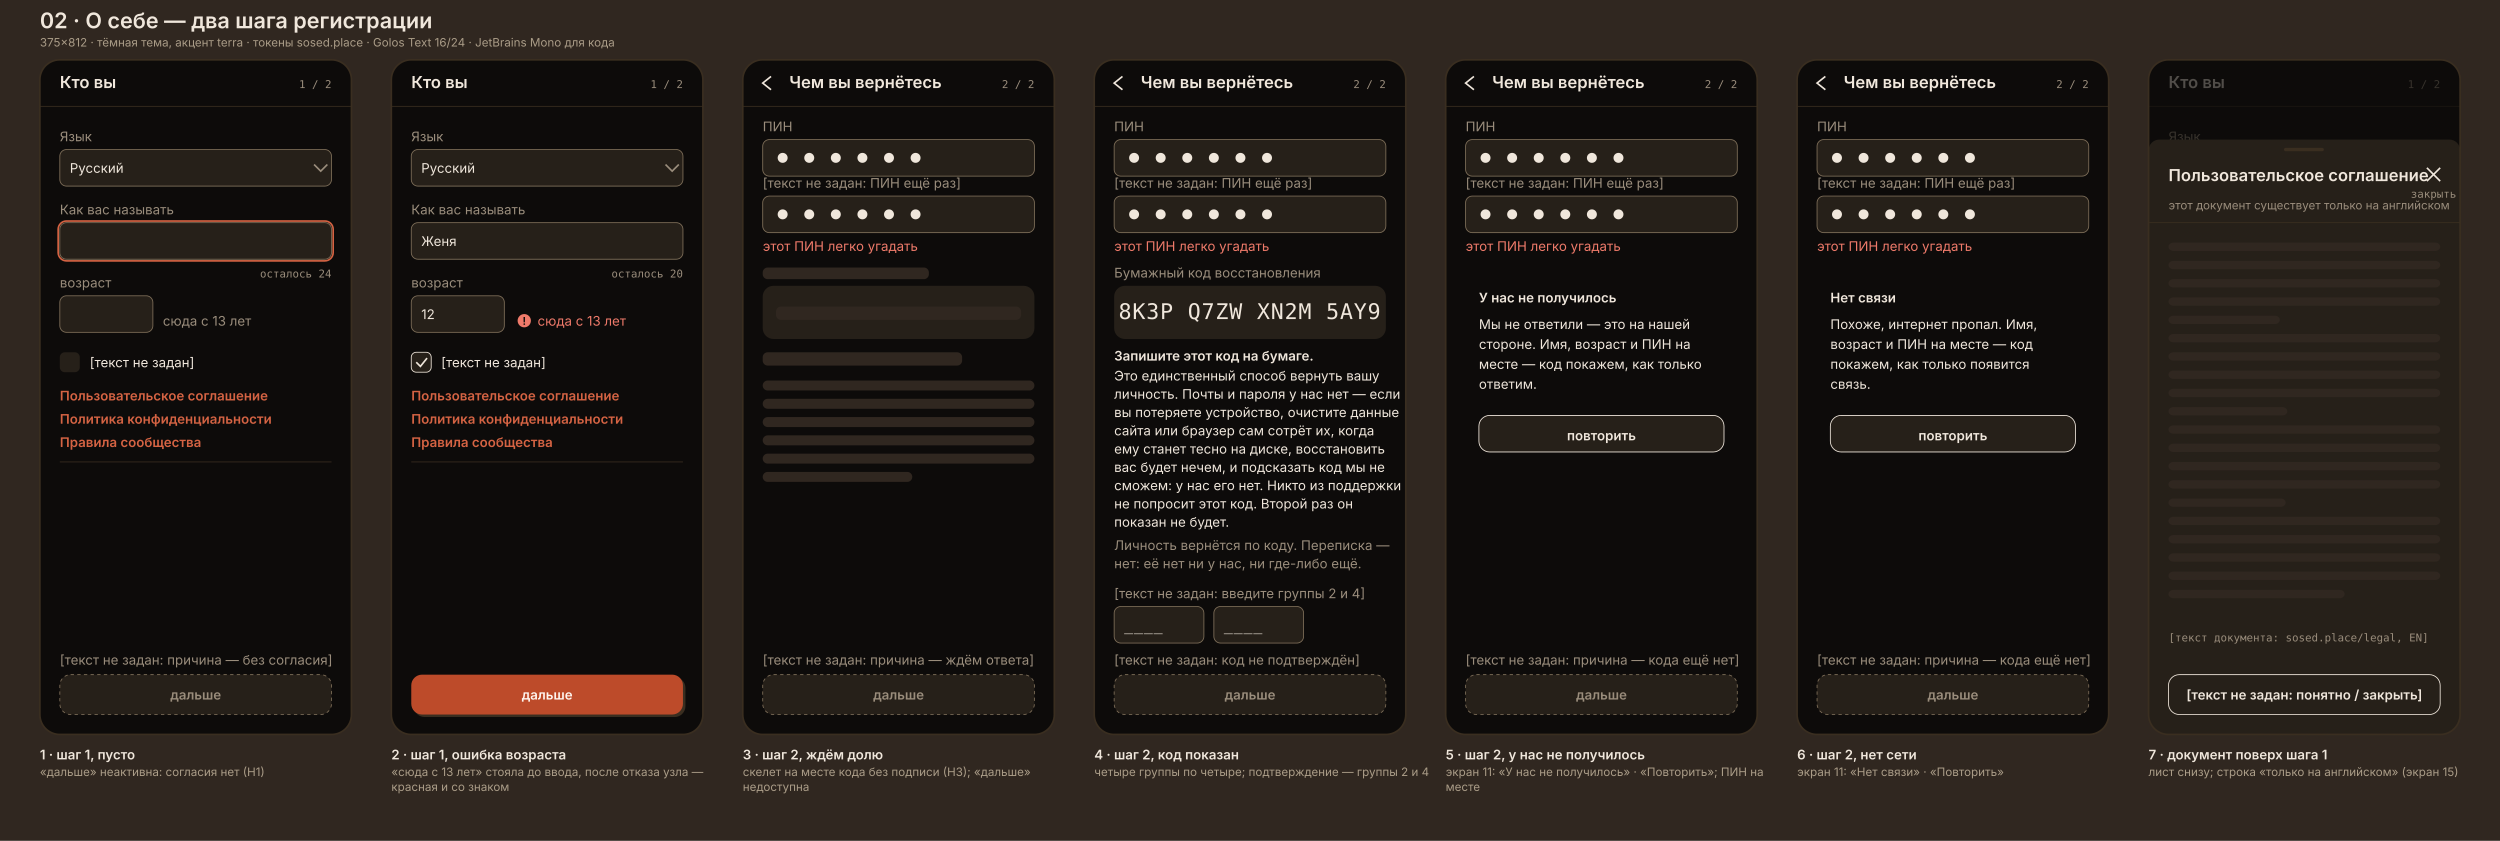
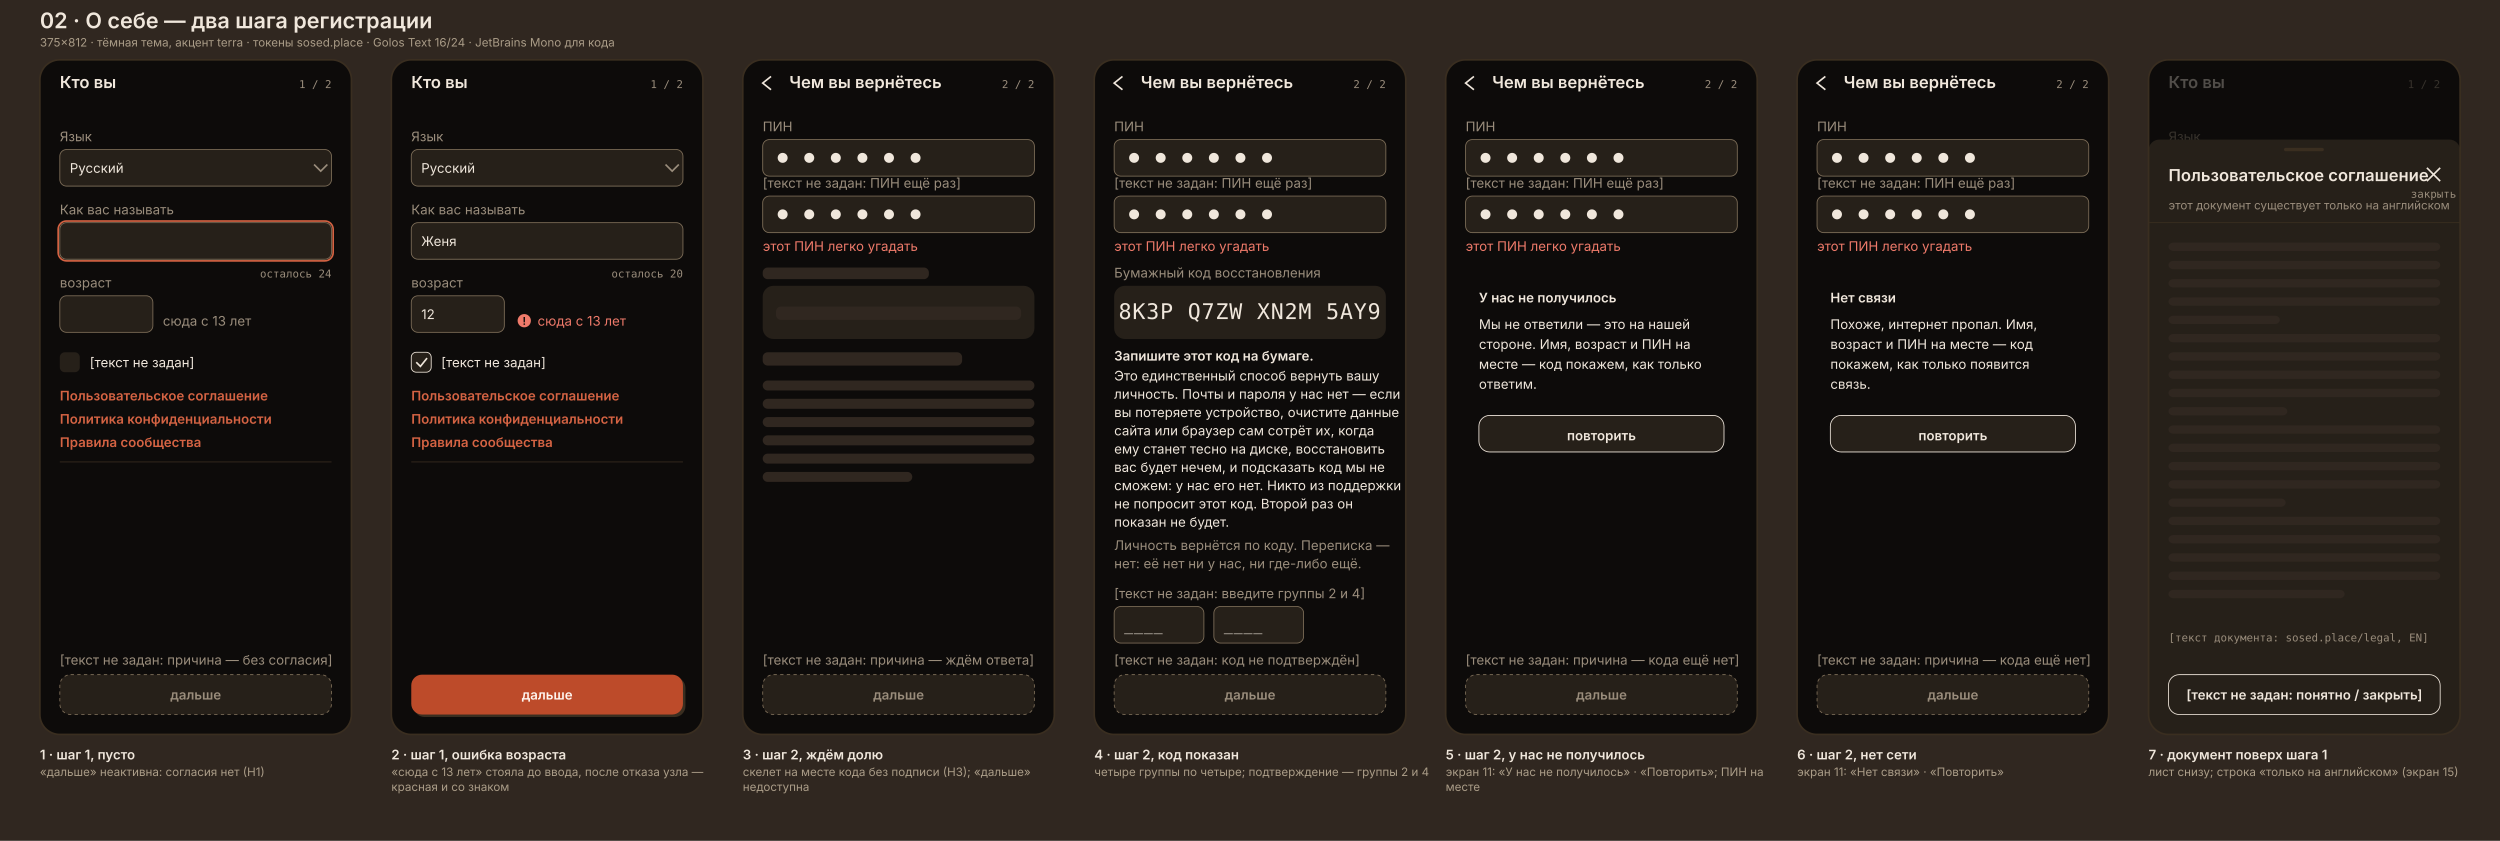
<svg xmlns="http://www.w3.org/2000/svg" width="3009" height="1012" viewBox="0 0 3009 1012">
  <style>
    @font-face { font-family: "Golos Text"; font-weight: 400 600;
      src: url(/fonts/q5uCsoe9Lv5t7Meb31EcExN8hA.woff2) format("woff2"); }
    @font-face { font-family: "JetBrains Mono"; font-weight: 400;
      src: url(/fonts/tDbv2o-flEEny0FZhsfKu5WU4zr3E_BX0PnT8RD8yKwBNntkaToggR7BYRbKPxDcwg.woff2) format("woff2"); }
    text { font-family: "Golos Text", Inter, system-ui, sans-serif; }
    .t    { font-size: 16px; font-weight: 400; fill: #f0e7dc; }
    .tb   { font-size: 16px; font-weight: 600; fill: #f0e7dc; }
    .h    { font-size: 20px; font-weight: 600; fill: #f0e7dc; }
    .m    { font-size: 16px; font-weight: 400; fill: #9a8d7c; }
    .mb   { font-size: 16px; font-weight: 600; fill: #9a8d7c; }
    .err  { font-size: 16px; font-weight: 400; fill: #ef7a6a; }
    .acc  { font-size: 16px; font-weight: 600; fill: #d56343; }
    .code { font-family: "JetBrains Mono", ui-monospace, monospace; font-size: 26px; fill: #f0e7dc; letter-spacing: 1px; }
    .mono { font-family: "JetBrains Mono", ui-monospace, monospace; font-size: 13px; fill: #9a8d7c; }
    .cap  { font-size: 16px; font-weight: 600; fill: #f0e7dc; }
    .capm { font-size: 14px; font-weight: 400; fill: #ab9d88; }
    .sheet { font-size: 26px; font-weight: 600; fill: #f0e7dc; }
    .sheetm { font-size: 14px; font-weight: 400; fill: #ab9d88; }
</style>
  <rect width="3009" height="1012" style="fill:#302720" />
  <text x="48" y="34" class="sheet">02 · О себе — два шага регистрации</text>
  <text x="48" y="56" class="sheetm">375×812 · тёмная тема, акцент terra · токены sosed.place · Golos Text 16/24 · JetBrains Mono для кода</text>
  <g transform="translate(48,72)">
    <clipPath id="c0">
      <rect width="375" height="812" rx="24" />
    </clipPath>
    <g clip-path="url(#c0)">
      <rect x="0" y="0" width="375" height="812" rx="0" style="fill:#0d0b0a;" />
      <rect x="0" y="0" width="375" height="56" rx="0" style="fill:#0d0b0a;" />
-       <line x1="0" y1="56" x2="375" y2="56" style="stroke:#3a2e20;stroke-width:1" />
      <text x="24" y="34" class="h">Кто вы</text>
      <text x="351" y="34" class="mono" text-anchor="end">1 / 2</text>
      <text x="24" y="98" class="m">Язык</text>
      <rect x="24" y="108" width="327" height="44" rx="8" style="fill:#262019;stroke:#80705a;stroke-width:1;" />
      <text x="36" y="136" class="t">Русский</text>
      <path d="M330 126 L338 134 L346 126" style="fill:none;stroke:#9a8d7c;stroke-width:2" />
      <text x="24" y="186" class="m">Как вас называть</text>
      <rect x="24" y="196" width="327" height="44" rx="8" style="fill:#262019;stroke:#80705a;stroke-width:1;" />
      <rect x="22" y="194" width="331" height="48" rx="10" style="fill:none;stroke:#d56343;stroke-width:2;" />
      <text x="351" y="262" class="mono" text-anchor="end">осталось 24</text>
      <text x="24" y="274" class="m">возраст</text>
      <rect x="24" y="284" width="112" height="44" rx="8" style="fill:#262019;stroke:#80705a;stroke-width:1;" />
      <text x="148" y="320" class="m">сюда с 13 лет</text>
      <rect x="24" y="352" width="24" height="24" rx="6" style="fill:#262019;" />
      <text x="60" y="370" class="t">[текст не задан]</text>
      <text x="24" y="410" class="acc">Пользовательское соглашение</text>
      <text x="24" y="438" class="acc">Политика конфиденциальности</text>
      <text x="24" y="466" class="acc">Правила сообщества</text>
      <line x1="24" y1="484" x2="351" y2="484" style="stroke:#3a2e20;stroke-width:1" />
      <text x="24" y="728" class="m">[текст не задан: причина — без согласия]</text>
      <rect x="24" y="740" width="327" height="48" rx="13" style="fill:#262019;stroke:#80705a;stroke-width:1;" stroke-dasharray="4 4" />
      <text x="187.5" y="770" class="mb" text-anchor="middle">дальше</text>
    </g>
    <rect width="375" height="812" rx="24" style="fill:none;stroke:#3a2e20;stroke-width:2" />
    <text x="0" y="842" class="cap">1 · шаг 1, пусто</text>
    <text x="0" y="862" class="capm">«дальше» неактивна: согласия нет (Н1)</text>
  </g>
  <g transform="translate(471,72)">
    <clipPath id="c1">
      <rect width="375" height="812" rx="24" />
    </clipPath>
    <g clip-path="url(#c1)">
      <rect x="0" y="0" width="375" height="812" rx="0" style="fill:#0d0b0a;" />
      <rect x="0" y="0" width="375" height="56" rx="0" style="fill:#0d0b0a;" />
-       <line x1="0" y1="56" x2="375" y2="56" style="stroke:#3a2e20;stroke-width:1" />
      <text x="24" y="34" class="h">Кто вы</text>
      <text x="351" y="34" class="mono" text-anchor="end">1 / 2</text>
      <text x="24" y="98" class="m">Язык</text>
      <rect x="24" y="108" width="327" height="44" rx="8" style="fill:#262019;stroke:#80705a;stroke-width:1;" />
      <text x="36" y="136" class="t">Русский</text>
      <path d="M330 126 L338 134 L346 126" style="fill:none;stroke:#9a8d7c;stroke-width:2" />
      <text x="24" y="186" class="m">Как вас называть</text>
      <rect x="24" y="196" width="327" height="44" rx="8" style="fill:#262019;stroke:#80705a;stroke-width:1;" />
      <text x="36" y="224" class="t">Женя</text>
      <text x="351" y="262" class="mono" text-anchor="end">осталось 20</text>
      <text x="24" y="274" class="m">возраст</text>
      <rect x="24" y="284" width="112" height="44" rx="8" style="fill:#262019;stroke:#80705a;stroke-width:1;" />
      <text x="36" y="312" class="t">12</text>
      <circle cx="160" cy="314" r="8" style="fill:#ef7a6a" />
      <text x="160" y="319" class="tb" text-anchor="middle" style="fill:#0d0b0a;font-size:13px">!</text>
      <text x="176" y="320" class="err">сюда с 13 лет</text>
      <rect x="24" y="352" width="24" height="24" rx="6" style="fill:#262019;stroke:#f0e7dc;stroke-width:1;" />
      <path d="M30 364 L35 369 L43 359" style="fill:none;stroke:#f0e7dc;stroke-width:2" />
      <text x="60" y="370" class="t">[текст не задан]</text>
      <text x="24" y="410" class="acc">Пользовательское соглашение</text>
      <text x="24" y="438" class="acc">Политика конфиденциальности</text>
      <text x="24" y="466" class="acc">Правила сообщества</text>
      <line x1="24" y1="484" x2="351" y2="484" style="stroke:#3a2e20;stroke-width:1" />
      <rect x="27" y="743" width="327" height="48" rx="13" style="fill:#3a2e20;" />
      <rect x="24" y="740" width="327" height="48" rx="13" style="fill:#bd4b2a;" />
      <text x="187.5" y="770" class="tb" text-anchor="middle" style="fill:#fff6f0">дальше</text>
    </g>
    <rect width="375" height="812" rx="24" style="fill:none;stroke:#3a2e20;stroke-width:2" />
    <text x="0" y="842" class="cap">2 · шаг 1, ошибка возраста</text>
    <text x="0" y="862" class="capm">«сюда с 13 лет» стояла до ввода, после отказа узла —</text>
    <text x="0" y="880" class="capm">красная и со знаком</text>
  </g>
  <g transform="translate(894,72)">
    <clipPath id="c2">
      <rect width="375" height="812" rx="24" />
    </clipPath>
    <g clip-path="url(#c2)">
      <rect x="0" y="0" width="375" height="812" rx="0" style="fill:#0d0b0a;" />
      <rect x="0" y="0" width="375" height="56" rx="0" style="fill:#0d0b0a;" />
-       <line x1="0" y1="56" x2="375" y2="56" style="stroke:#3a2e20;stroke-width:1" />
      <path d="M34 20 L24 28 L34 36" style="fill:none;stroke:#f0e7dc;stroke-width:2" />
      <text x="56" y="34" class="h">Чем вы вернётесь</text>
      <text x="351" y="34" class="mono" text-anchor="end">2 / 2</text>
      <text x="24" y="86" class="m">ПИН</text>
      <rect x="24" y="96" width="327" height="44" rx="8" style="fill:#262019;stroke:#80705a;stroke-width:1;" />
      <circle cx="48" cy="118" r="6" style="fill:#f0e7dc" />
      <circle cx="80" cy="118" r="6" style="fill:#f0e7dc" />
      <circle cx="112" cy="118" r="6" style="fill:#f0e7dc" />
      <circle cx="144" cy="118" r="6" style="fill:#f0e7dc" />
      <circle cx="176" cy="118" r="6" style="fill:#f0e7dc" />
      <circle cx="208" cy="118" r="6" style="fill:#f0e7dc" />
      <text x="24" y="154" class="m">[текст не задан: ПИН ещё раз]</text>
      <rect x="24" y="164" width="327" height="44" rx="8" style="fill:#262019;stroke:#80705a;stroke-width:1;" />
      <circle cx="48" cy="186" r="6" style="fill:#f0e7dc" />
      <circle cx="80" cy="186" r="6" style="fill:#f0e7dc" />
      <circle cx="112" cy="186" r="6" style="fill:#f0e7dc" />
      <circle cx="144" cy="186" r="6" style="fill:#f0e7dc" />
      <circle cx="176" cy="186" r="6" style="fill:#f0e7dc" />
      <circle cx="208" cy="186" r="6" style="fill:#f0e7dc" />
      <text x="24" y="230" class="err">этот ПИН легко угадать</text>
      <rect x="24" y="250" width="200" height="14" rx="6" style="fill:#302720;" />
      <rect x="24" y="272" width="327" height="64" rx="13" style="fill:#262019;" />
      <rect x="40" y="297" width="295" height="16" rx="6" style="fill:#302720;" />
      <rect x="24" y="352" width="240" height="16" rx="6" style="fill:#302720;" />
      <rect x="24" y="386" width="327" height="12" rx="6" style="fill:#302720;" />
      <rect x="24" y="408" width="327" height="12" rx="6" style="fill:#302720;" />
      <rect x="24" y="430" width="327" height="12" rx="6" style="fill:#302720;" />
      <rect x="24" y="452" width="327" height="12" rx="6" style="fill:#302720;" />
      <rect x="24" y="474" width="327" height="12" rx="6" style="fill:#302720;" />
      <rect x="24" y="496" width="180" height="12" rx="6" style="fill:#302720;" />
      <text x="24" y="728" class="m">[текст не задан: причина — ждём ответа]</text>
      <rect x="24" y="740" width="327" height="48" rx="13" style="fill:#262019;stroke:#80705a;stroke-width:1;" stroke-dasharray="4 4" />
      <text x="187.5" y="770" class="mb" text-anchor="middle">дальше</text>
    </g>
    <rect width="375" height="812" rx="24" style="fill:none;stroke:#3a2e20;stroke-width:2" />
    <text x="0" y="842" class="cap">3 · шаг 2, ждём долю</text>
    <text x="0" y="862" class="capm">скелет на месте кода без подписи (Н3); «дальше»</text>
    <text x="0" y="880" class="capm">недоступна</text>
  </g>
  <g transform="translate(1317,72)">
    <clipPath id="c3">
      <rect width="375" height="812" rx="24" />
    </clipPath>
    <g clip-path="url(#c3)">
      <rect x="0" y="0" width="375" height="812" rx="0" style="fill:#0d0b0a;" />
      <rect x="0" y="0" width="375" height="56" rx="0" style="fill:#0d0b0a;" />
-       <line x1="0" y1="56" x2="375" y2="56" style="stroke:#3a2e20;stroke-width:1" />
      <path d="M34 20 L24 28 L34 36" style="fill:none;stroke:#f0e7dc;stroke-width:2" />
      <text x="56" y="34" class="h">Чем вы вернётесь</text>
      <text x="351" y="34" class="mono" text-anchor="end">2 / 2</text>
      <text x="24" y="86" class="m">ПИН</text>
      <rect x="24" y="96" width="327" height="44" rx="8" style="fill:#262019;stroke:#80705a;stroke-width:1;" />
      <circle cx="48" cy="118" r="6" style="fill:#f0e7dc" />
      <circle cx="80" cy="118" r="6" style="fill:#f0e7dc" />
      <circle cx="112" cy="118" r="6" style="fill:#f0e7dc" />
      <circle cx="144" cy="118" r="6" style="fill:#f0e7dc" />
      <circle cx="176" cy="118" r="6" style="fill:#f0e7dc" />
      <circle cx="208" cy="118" r="6" style="fill:#f0e7dc" />
      <text x="24" y="154" class="m">[текст не задан: ПИН ещё раз]</text>
      <rect x="24" y="164" width="327" height="44" rx="8" style="fill:#262019;stroke:#80705a;stroke-width:1;" />
      <circle cx="48" cy="186" r="6" style="fill:#f0e7dc" />
      <circle cx="80" cy="186" r="6" style="fill:#f0e7dc" />
      <circle cx="112" cy="186" r="6" style="fill:#f0e7dc" />
      <circle cx="144" cy="186" r="6" style="fill:#f0e7dc" />
      <circle cx="176" cy="186" r="6" style="fill:#f0e7dc" />
      <circle cx="208" cy="186" r="6" style="fill:#f0e7dc" />
      <text x="24" y="230" class="err">этот ПИН легко угадать</text>
      <text x="24" y="262" class="m">Бумажный код восстановления</text>
      <rect x="24" y="272" width="327" height="64" rx="13" style="fill:#262019;" />
      <text x="187" y="312" class="code" text-anchor="middle">8K3P  Q7ZW  XN2M  5AY9</text>
      <text x="24" y="362" class="tb">Запишите этот код на бумаге.</text>
      <text x="24" y="386" class="t">Это единственный способ вернуть вашу</text>
      <text x="24" y="408" class="t">личность. Почты и пароля у нас нет — если</text>
      <text x="24" y="430" class="t">вы потеряете устройство, очистите данные</text>
      <text x="24" y="452" class="t">сайта или браузер сам сотрёт их, когда</text>
      <text x="24" y="474" class="t">ему станет тесно на диске, восстановить</text>
      <text x="24" y="496" class="t">вас будет нечем, и подсказать код мы не</text>
      <text x="24" y="518" class="t">сможем: у нас его нет. Никто из поддержки</text>
      <text x="24" y="540" class="t">не попросит этот код. Второй раз он</text>
      <text x="24" y="562" class="t">показан не будет.</text>
      <text x="24" y="590" class="m">Личность вернётся по коду. Переписка —</text>
      <text x="24" y="612" class="m">нет: её нет ни у нас, ни где-либо ещё.</text>
      <text x="24" y="648" class="m">[текст не задан: введите группы 2 и 4]</text>
      <rect x="24" y="658" width="108" height="44" rx="8" style="fill:#262019;stroke:#80705a;stroke-width:1;" />
      <text x="36" y="687" class="code" style="font-size:18px">____</text>
      <rect x="144" y="658" width="108" height="44" rx="8" style="fill:#262019;stroke:#80705a;stroke-width:1;" />
      <text x="156" y="687" class="code" style="font-size:18px">____</text>
      <text x="24" y="728" class="m">[текст не задан: код не подтверждён]</text>
      <rect x="24" y="740" width="327" height="48" rx="13" style="fill:#262019;stroke:#80705a;stroke-width:1;" stroke-dasharray="4 4" />
      <text x="187.5" y="770" class="mb" text-anchor="middle">дальше</text>
    </g>
    <rect width="375" height="812" rx="24" style="fill:none;stroke:#3a2e20;stroke-width:2" />
    <text x="0" y="842" class="cap">4 · шаг 2, код показан</text>
    <text x="0" y="862" class="capm">четыре группы по четыре; подтверждение — группы 2 и 4</text>
  </g>
  <g transform="translate(1740,72)">
    <clipPath id="c4">
      <rect width="375" height="812" rx="24" />
    </clipPath>
    <g clip-path="url(#c4)">
      <rect x="0" y="0" width="375" height="812" rx="0" style="fill:#0d0b0a;" />
      <rect x="0" y="0" width="375" height="56" rx="0" style="fill:#0d0b0a;" />
-       <line x1="0" y1="56" x2="375" y2="56" style="stroke:#3a2e20;stroke-width:1" />
      <path d="M34 20 L24 28 L34 36" style="fill:none;stroke:#f0e7dc;stroke-width:2" />
      <text x="56" y="34" class="h">Чем вы вернётесь</text>
      <text x="351" y="34" class="mono" text-anchor="end">2 / 2</text>
      <text x="24" y="86" class="m">ПИН</text>
      <rect x="24" y="96" width="327" height="44" rx="8" style="fill:#262019;stroke:#80705a;stroke-width:1;" />
      <circle cx="48" cy="118" r="6" style="fill:#f0e7dc" />
      <circle cx="80" cy="118" r="6" style="fill:#f0e7dc" />
      <circle cx="112" cy="118" r="6" style="fill:#f0e7dc" />
      <circle cx="144" cy="118" r="6" style="fill:#f0e7dc" />
      <circle cx="176" cy="118" r="6" style="fill:#f0e7dc" />
      <circle cx="208" cy="118" r="6" style="fill:#f0e7dc" />
      <text x="24" y="154" class="m">[текст не задан: ПИН ещё раз]</text>
      <rect x="24" y="164" width="327" height="44" rx="8" style="fill:#262019;stroke:#80705a;stroke-width:1;" />
      <circle cx="48" cy="186" r="6" style="fill:#f0e7dc" />
      <circle cx="80" cy="186" r="6" style="fill:#f0e7dc" />
      <circle cx="112" cy="186" r="6" style="fill:#f0e7dc" />
      <circle cx="144" cy="186" r="6" style="fill:#f0e7dc" />
      <circle cx="176" cy="186" r="6" style="fill:#f0e7dc" />
      <circle cx="208" cy="186" r="6" style="fill:#f0e7dc" />
      <text x="24" y="230" class="err">этот ПИН легко угадать</text>
      <rect x="24" y="262" width="327" height="10" rx="0" style="fill:none;" />
      <text x="40" y="292" class="tb">У нас не получилось</text>
      <text x="40" y="324" class="t">Мы не ответили — это на нашей</text>
      <text x="40" y="348" class="t">стороне. Имя, возраст и ПИН на</text>
      <text x="40" y="372" class="t">месте — код покажем, как только</text>
      <text x="40" y="396" class="t">ответим.</text>
      <rect x="40" y="428" width="295" height="44" rx="13" style="fill:#262019;stroke:#f0e7dc;stroke-width:1;" />
      <text x="187.5" y="458" class="tb" text-anchor="middle">повторить</text>
      <rect x="24" y="262" width="327" height="226" rx="13" style="fill:none;" />
      <text x="24" y="728" class="m">[текст не задан: причина — кода ещё нет]</text>
      <rect x="24" y="740" width="327" height="48" rx="13" style="fill:#262019;stroke:#80705a;stroke-width:1;" stroke-dasharray="4 4" />
      <text x="187.5" y="770" class="mb" text-anchor="middle">дальше</text>
    </g>
    <rect width="375" height="812" rx="24" style="fill:none;stroke:#3a2e20;stroke-width:2" />
    <text x="0" y="842" class="cap">5 · шаг 2, у нас не получилось</text>
    <text x="0" y="862" class="capm">экран 11: «У нас не получилось» · «Повторить»; ПИН на</text>
    <text x="0" y="880" class="capm">месте</text>
  </g>
  <g transform="translate(2163,72)">
    <clipPath id="c5">
      <rect width="375" height="812" rx="24" />
    </clipPath>
    <g clip-path="url(#c5)">
      <rect x="0" y="0" width="375" height="812" rx="0" style="fill:#0d0b0a;" />
      <rect x="0" y="0" width="375" height="56" rx="0" style="fill:#0d0b0a;" />
-       <line x1="0" y1="56" x2="375" y2="56" style="stroke:#3a2e20;stroke-width:1" />
      <path d="M34 20 L24 28 L34 36" style="fill:none;stroke:#f0e7dc;stroke-width:2" />
      <text x="56" y="34" class="h">Чем вы вернётесь</text>
      <text x="351" y="34" class="mono" text-anchor="end">2 / 2</text>
      <text x="24" y="86" class="m">ПИН</text>
      <rect x="24" y="96" width="327" height="44" rx="8" style="fill:#262019;stroke:#80705a;stroke-width:1;" />
      <circle cx="48" cy="118" r="6" style="fill:#f0e7dc" />
      <circle cx="80" cy="118" r="6" style="fill:#f0e7dc" />
      <circle cx="112" cy="118" r="6" style="fill:#f0e7dc" />
      <circle cx="144" cy="118" r="6" style="fill:#f0e7dc" />
      <circle cx="176" cy="118" r="6" style="fill:#f0e7dc" />
      <circle cx="208" cy="118" r="6" style="fill:#f0e7dc" />
      <text x="24" y="154" class="m">[текст не задан: ПИН ещё раз]</text>
      <rect x="24" y="164" width="327" height="44" rx="8" style="fill:#262019;stroke:#80705a;stroke-width:1;" />
      <circle cx="48" cy="186" r="6" style="fill:#f0e7dc" />
      <circle cx="80" cy="186" r="6" style="fill:#f0e7dc" />
      <circle cx="112" cy="186" r="6" style="fill:#f0e7dc" />
      <circle cx="144" cy="186" r="6" style="fill:#f0e7dc" />
      <circle cx="176" cy="186" r="6" style="fill:#f0e7dc" />
      <circle cx="208" cy="186" r="6" style="fill:#f0e7dc" />
      <text x="24" y="230" class="err">этот ПИН легко угадать</text>
      <rect x="24" y="262" width="327" height="10" rx="0" style="fill:none;" />
      <text x="40" y="292" class="tb">Нет связи</text>
      <text x="40" y="324" class="t">Похоже, интернет пропал. Имя,</text>
      <text x="40" y="348" class="t">возраст и ПИН на месте — код</text>
      <text x="40" y="372" class="t">покажем, как только появится</text>
      <text x="40" y="396" class="t">связь.</text>
      <rect x="40" y="428" width="295" height="44" rx="13" style="fill:#262019;stroke:#f0e7dc;stroke-width:1;" />
      <text x="187.5" y="458" class="tb" text-anchor="middle">повторить</text>
      <rect x="24" y="262" width="327" height="226" rx="13" style="fill:none;" />
      <text x="24" y="728" class="m">[текст не задан: причина — кода ещё нет]</text>
      <rect x="24" y="740" width="327" height="48" rx="13" style="fill:#262019;stroke:#80705a;stroke-width:1;" stroke-dasharray="4 4" />
      <text x="187.5" y="770" class="mb" text-anchor="middle">дальше</text>
    </g>
    <rect width="375" height="812" rx="24" style="fill:none;stroke:#3a2e20;stroke-width:2" />
    <text x="0" y="842" class="cap">6 · шаг 2, нет сети</text>
    <text x="0" y="862" class="capm">экран 11: «Нет связи» · «Повторить»</text>
  </g>
  <g transform="translate(2586,72)">
    <clipPath id="c6">
      <rect width="375" height="812" rx="24" />
    </clipPath>
    <g clip-path="url(#c6)">
      <rect x="0" y="0" width="375" height="812" rx="0" style="fill:#0d0b0a;" />
      <rect x="0" y="0" width="375" height="56" rx="0" style="fill:#0d0b0a;" />
-       <line x1="0" y1="56" x2="375" y2="56" style="stroke:#3a2e20;stroke-width:1" />
      <text x="24" y="34" class="h">Кто вы</text>
      <text x="351" y="34" class="mono" text-anchor="end">1 / 2</text>
      <text x="24" y="98" class="m">Язык</text>
      <rect x="24" y="108" width="327" height="44" rx="8" style="fill:#262019;stroke:#80705a;stroke-width:1;" />
      <text x="36" y="136" class="t">Русский</text>
      <path d="M330 126 L338 134 L346 126" style="fill:none;stroke:#9a8d7c;stroke-width:2" />
      <text x="24" y="186" class="m">Как вас называть</text>
      <rect x="24" y="196" width="327" height="44" rx="8" style="fill:#262019;stroke:#80705a;stroke-width:1;" />
      <rect x="22" y="194" width="331" height="48" rx="10" style="fill:none;stroke:#d56343;stroke-width:2;" />
      <text x="351" y="262" class="mono" text-anchor="end">осталось 24</text>
      <text x="24" y="274" class="m">возраст</text>
      <rect x="24" y="284" width="112" height="44" rx="8" style="fill:#262019;stroke:#80705a;stroke-width:1;" />
      <text x="148" y="320" class="m">сюда с 13 лет</text>
      <rect x="24" y="352" width="24" height="24" rx="6" style="fill:#262019;" />
      <text x="60" y="370" class="t">[текст не задан]</text>
      <text x="24" y="410" class="acc">Пользовательское соглашение</text>
      <text x="24" y="438" class="acc">Политика конфиденциальности</text>
      <text x="24" y="466" class="acc">Правила сообщества</text>
      <line x1="24" y1="484" x2="351" y2="484" style="stroke:#3a2e20;stroke-width:1" />
      <text x="24" y="728" class="m">[текст не задан: причина — без согласия]</text>
      <rect x="24" y="740" width="327" height="48" rx="13" style="fill:#262019;stroke:#80705a;stroke-width:1;" stroke-dasharray="4 4" />
      <text x="187.5" y="770" class="mb" text-anchor="middle">дальше</text>
      <rect x="0" y="0" width="375" height="812" rx="0" style="fill:#0d0b0a;" opacity="0.7" />
      <rect x="0" y="96" width="375" height="716" rx="13" style="fill:#262019;" />
      <rect x="163" y="106" width="48" height="4" rx="2" style="fill:#3a2e20;" />
      <text x="24" y="146" class="h">Пользовательское соглашение</text>
      <path d="M335 130 L351 146 M351 130 L335 146" style="fill:none;stroke:#f0e7dc;stroke-width:2" />
      <text x="343" y="166" class="mono" text-anchor="middle">закрыть</text>
      <text x="24" y="180" class="m" style="font-size:14px">этот документ существует только на английском</text>
      <line x1="0" y1="196" x2="375" y2="196" style="stroke:#3a2e20;stroke-width:1" />
      <rect x="24" y="220" width="327" height="10" rx="6" style="fill:#302720;" />
      <rect x="24" y="242" width="327" height="10" rx="6" style="fill:#302720;" />
      <rect x="24" y="264" width="327" height="10" rx="6" style="fill:#302720;" />
      <rect x="24" y="286" width="327" height="10" rx="6" style="fill:#302720;" />
      <rect x="24" y="308" width="134" height="10" rx="6" style="fill:#302720;" />
      <rect x="24" y="330" width="327" height="10" rx="6" style="fill:#302720;" />
      <rect x="24" y="352" width="327" height="10" rx="6" style="fill:#302720;" />
      <rect x="24" y="374" width="327" height="10" rx="6" style="fill:#302720;" />
      <rect x="24" y="396" width="327" height="10" rx="6" style="fill:#302720;" />
      <rect x="24" y="418" width="143" height="10" rx="6" style="fill:#302720;" />
      <rect x="24" y="440" width="327" height="10" rx="6" style="fill:#302720;" />
      <rect x="24" y="462" width="327" height="10" rx="6" style="fill:#302720;" />
      <rect x="24" y="484" width="327" height="10" rx="6" style="fill:#302720;" />
      <rect x="24" y="506" width="327" height="10" rx="6" style="fill:#302720;" />
      <rect x="24" y="528" width="141" height="10" rx="6" style="fill:#302720;" />
      <rect x="24" y="550" width="327" height="10" rx="6" style="fill:#302720;" />
      <rect x="24" y="572" width="327" height="10" rx="6" style="fill:#302720;" />
      <rect x="24" y="594" width="327" height="10" rx="6" style="fill:#302720;" />
      <rect x="24" y="616" width="327" height="10" rx="6" style="fill:#302720;" />
      <rect x="24" y="638" width="212" height="10" rx="6" style="fill:#302720;" />
      <text x="24" y="700" class="mono">[текст документа: sosed.place/legal, EN]</text>
      <rect x="24" y="740" width="327" height="48" rx="13" style="fill:#262019;stroke:#f0e7dc;stroke-width:1;" />
      <text x="187.5" y="770" class="tb" text-anchor="middle">[текст не задан: понятно / закрыть]</text>
    </g>
    <rect width="375" height="812" rx="24" style="fill:none;stroke:#3a2e20;stroke-width:2" />
    <text x="0" y="842" class="cap">7 · документ поверх шага 1</text>
    <text x="0" y="862" class="capm">лист снизу; строка «только на английском» (экран 15)</text>
  </g>
</svg>
